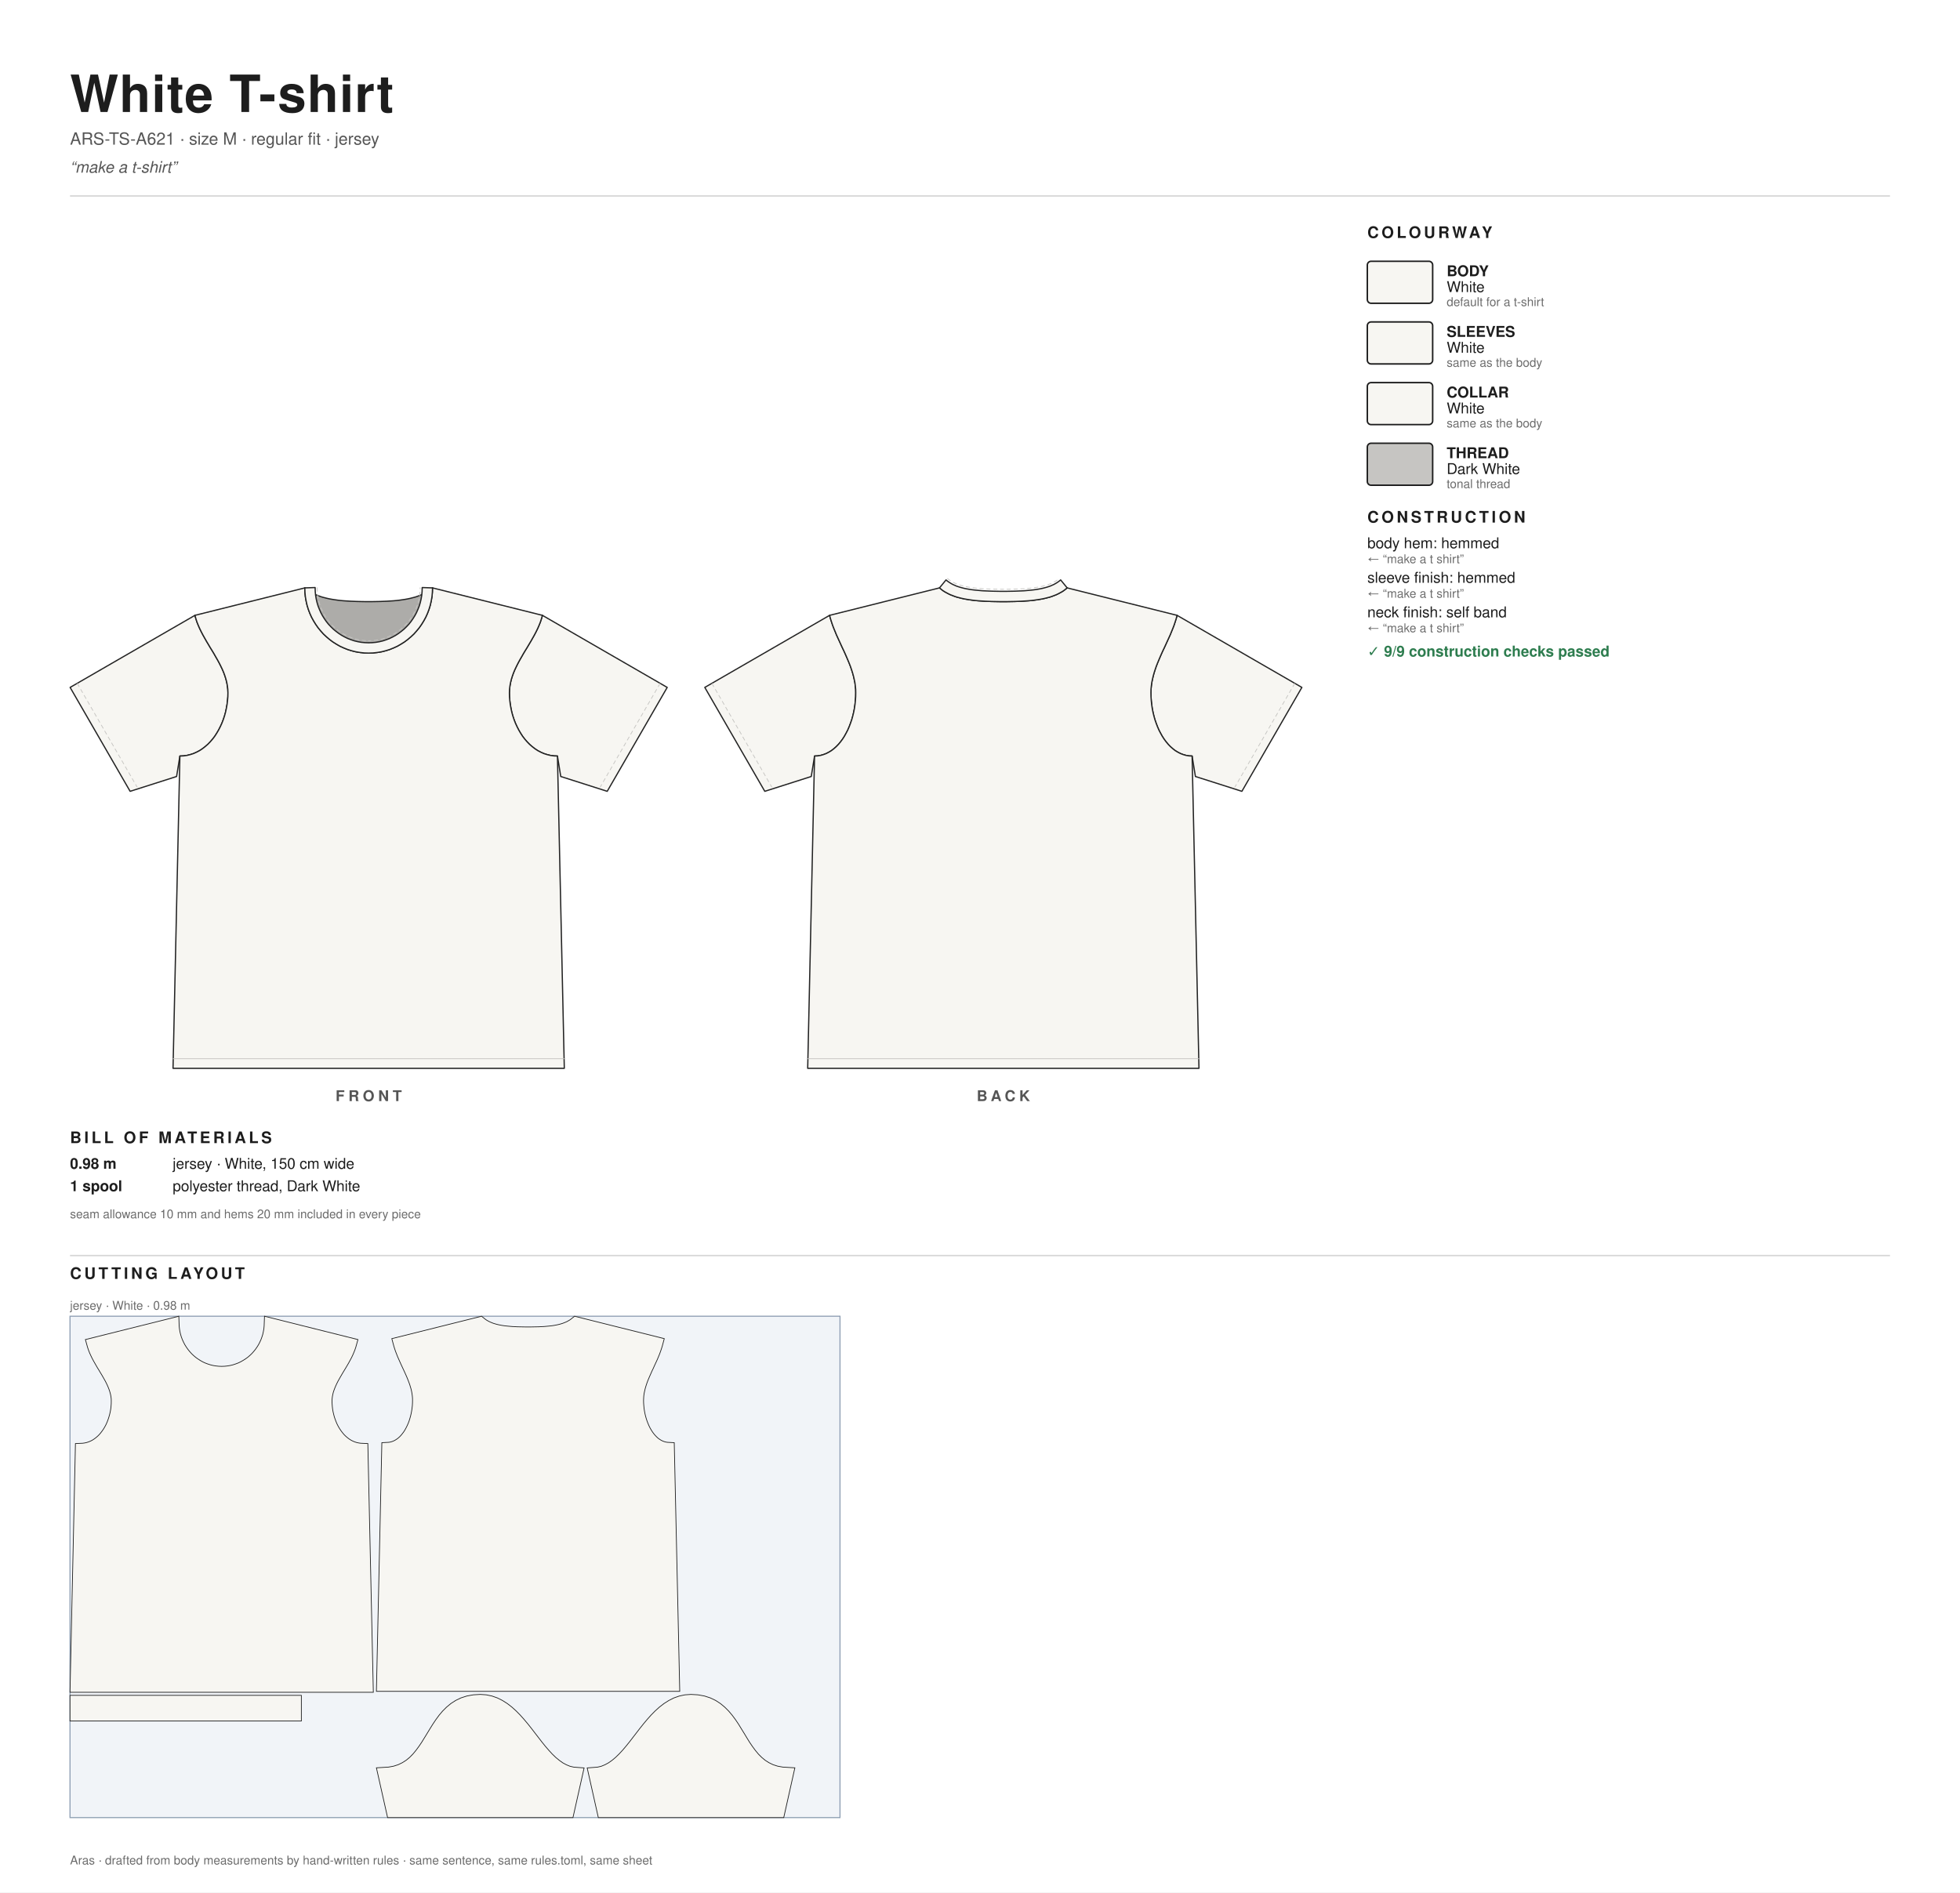
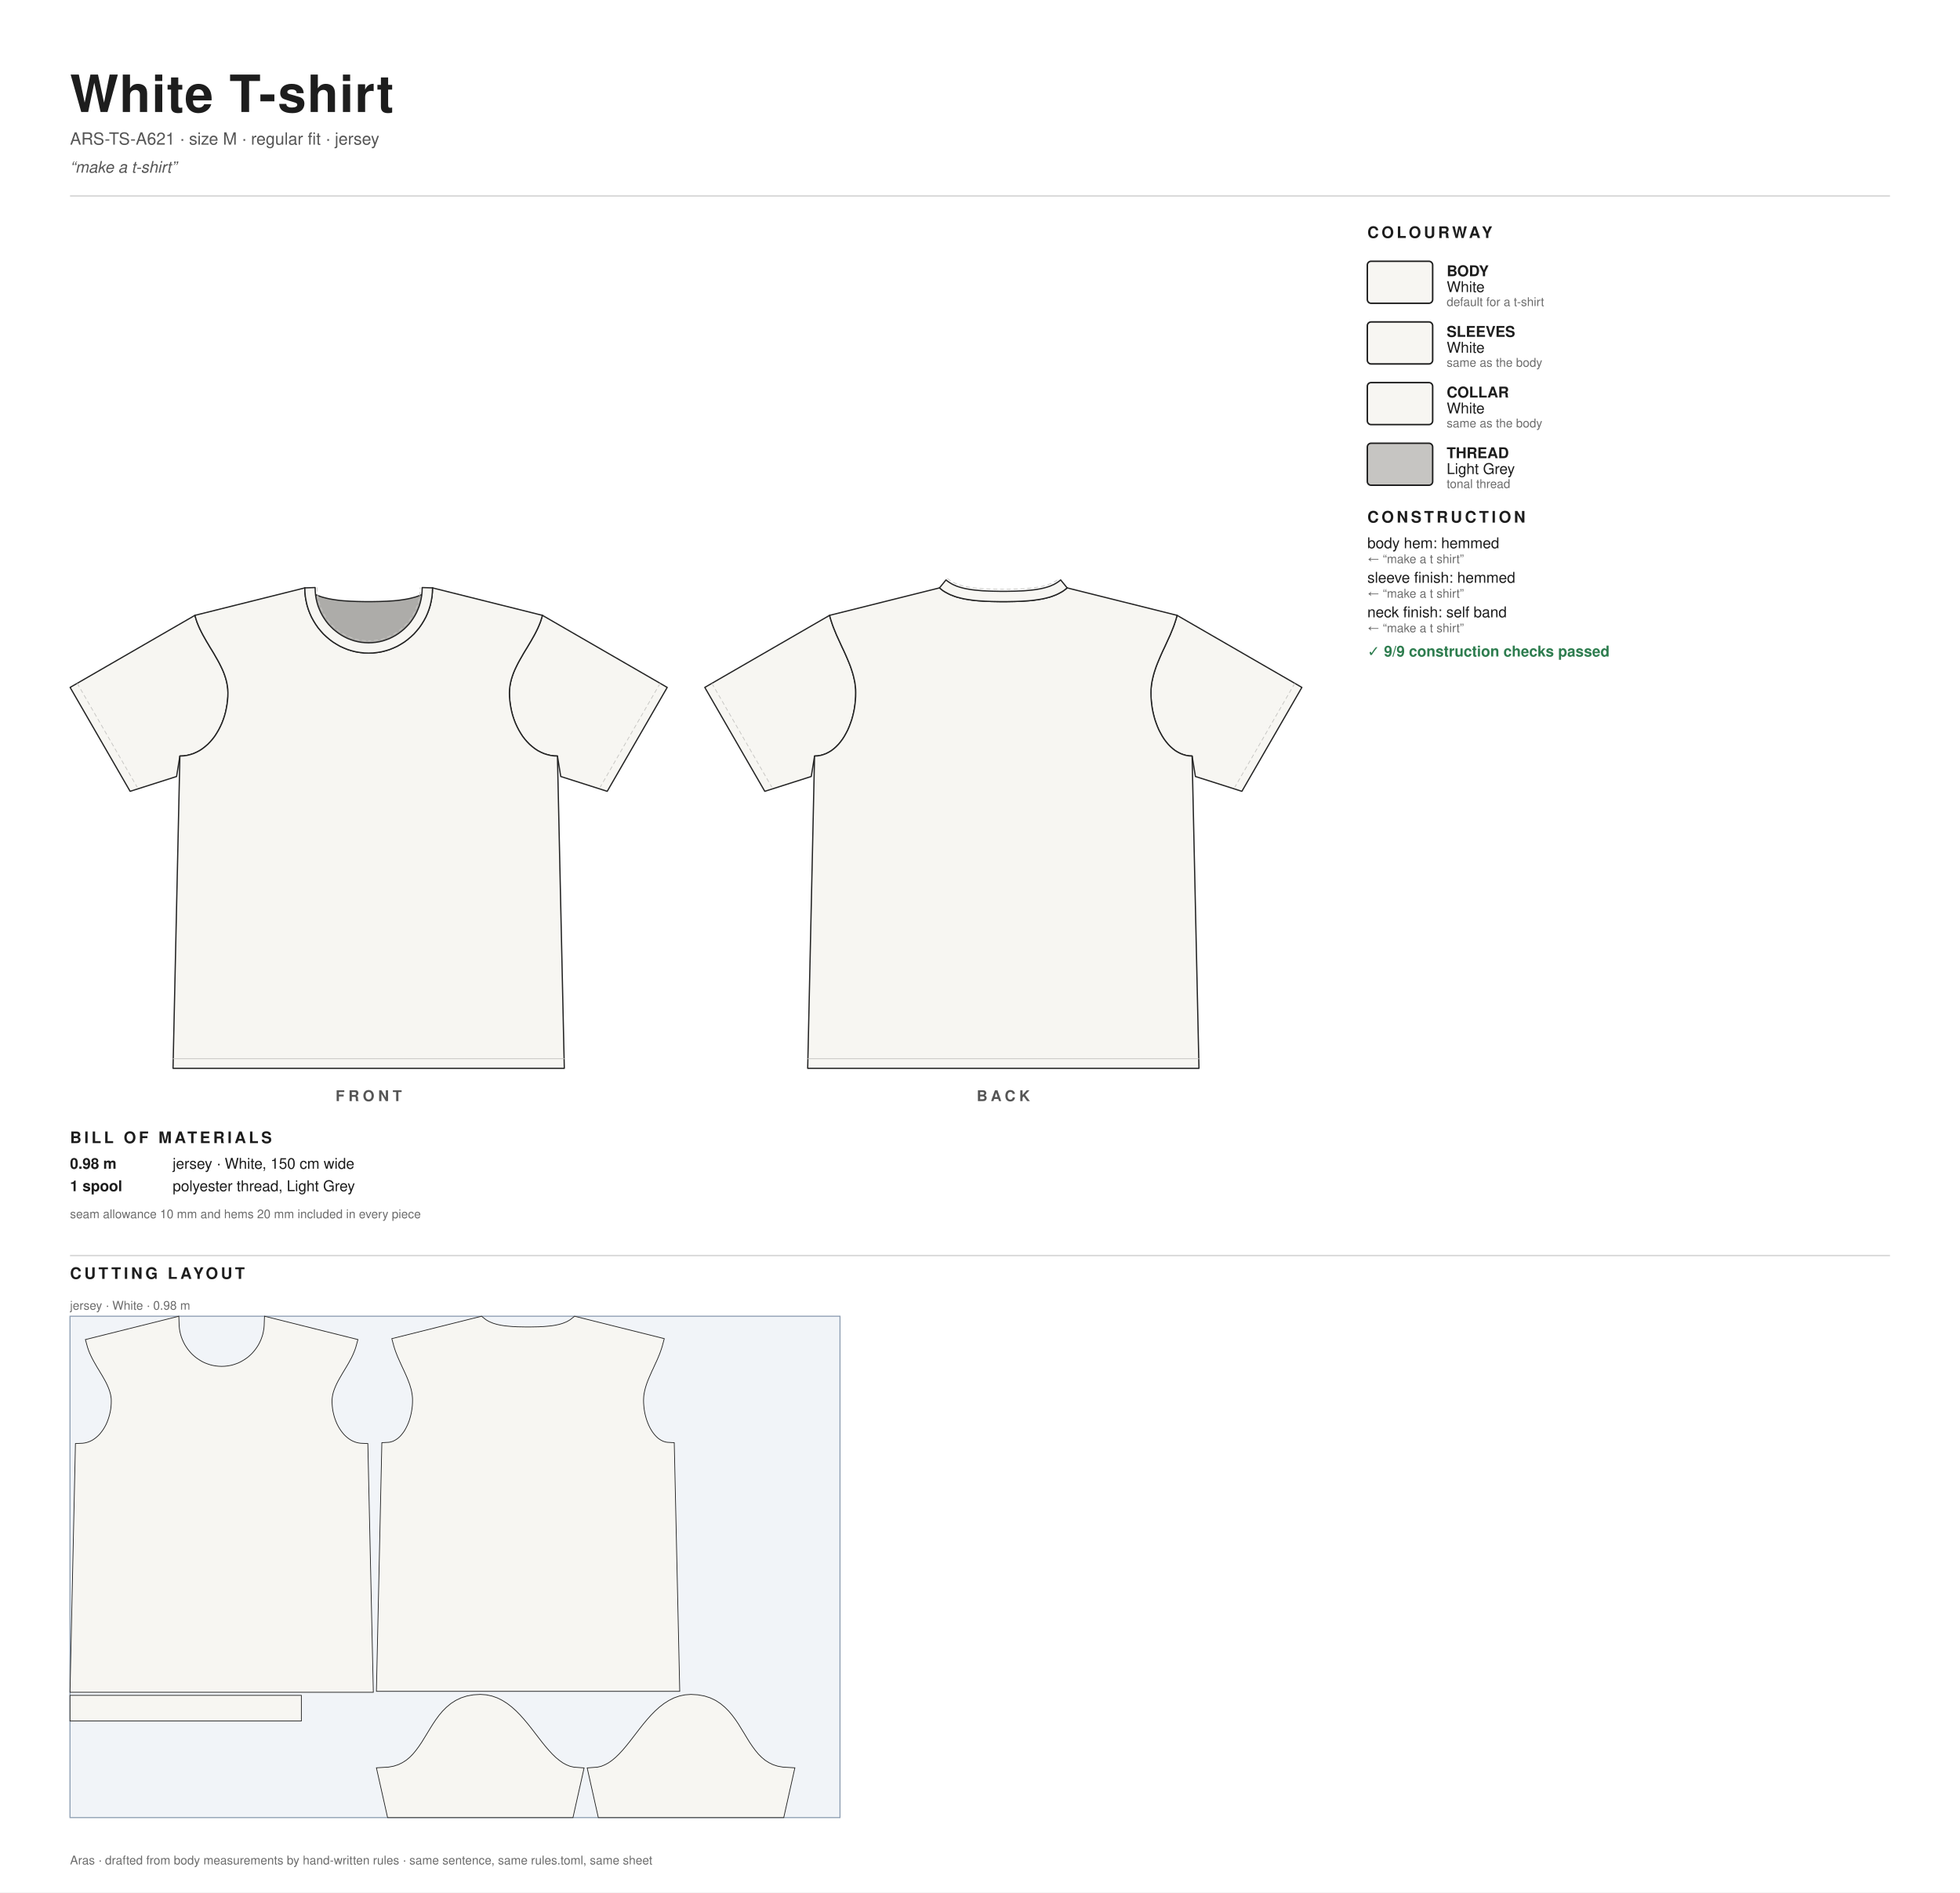
<svg xmlns="http://www.w3.org/2000/svg" width="420.0mm" height="405.6mm" viewBox="0 0 420.0 405.6">
  <style>
  text { font-family: Helvetica, Arial, sans-serif; fill: #1d1d1d; }
  .title { font-size: 11px; font-weight: bold; letter-spacing: 0.2px; }
  .sub { font-size: 3.6px; fill: #555; }
  .quote { font-size: 3.4px; fill: #555; font-style: italic; }
  .h { font-size: 3.4px; font-weight: bold; letter-spacing: 0.6px; fill: #1d1d1d; }
  .b { font-size: 3.2px; }
  .bb { font-size: 3.2px; font-weight: bold; }
  .s { font-size: 2.6px; fill: #6b6b6b; }
  .ok { font-size: 3.2px; fill: #2e7d4f; font-weight: bold; }
  .warn { font-size: 3.0px; fill: #a15c00; }
  .cap { font-size: 3.2px; font-weight: bold; text-anchor: middle; letter-spacing: 0.8px; fill: #555; }
  .rule { stroke: #d6d6d6; stroke-width: 0.3; }
  .sw { stroke: #1d1d1d; stroke-width: 0.8; }
  .fl { stroke: #232323; stroke-width: 1.8; stroke-linejoin: round; }
  .fs { fill: none; stroke-width: 1.1; stroke-dasharray: 6 4; }
  .rb { fill: none; stroke-width: 0.9; }
  .ds { fill: none; stroke-width: 6; stroke-linecap: round; }
  .fabric { fill: #f1f4f8; stroke: #8a9bb0; stroke-width: 2; }
  .rib { fill: #f6f1f8; }
  .cut { fill: #fffdf7; stroke: #1d1d1d; stroke-width: 1.4; }
  .stitch { display: none; }
  .mark, .dash, .centre, .fold, .grain, .label, .lbg { display: none; }
  .sheet .sub { display: none; }
</style>
  <defs>
</defs>
  <rect x="0" y="0" width="420.0" height="405.6" fill="#ffffff" />
  <text class="title" x="15.0" y="24.0">White T-shirt</text>
  <text class="sub" x="15.0" y="31.0">ARS-TS-A621   ·   size M   ·   regular fit   ·   jersey</text>
  <text class="quote" x="15.0" y="37.0">“make a t-shirt”</text>
  <path class="rule" d="M15.0 42.0 L405.0 42.0" />
  <g transform="translate(79.0 126.0) scale(0.1471)">
    <path class="fl" fill="#adaca9" d="M-93.0 0.0 L-90.6 1.9 L-88.2 3.8 L-85.6 5.5 L-82.9 7.0 L-80.1 8.5 L-77.2 9.9 L-74.1 11.1 L-71.0 12.3 L-67.7 13.4 L-64.2 14.3 L-60.7 15.2 L-57.0 16.0 L-53.1 16.7 L-49.1 17.3 L-45.0 17.9 L-40.6 18.4 L-36.2 18.8 L-31.5 19.1 L-26.7 19.4 L-21.7 19.6 L-16.6 19.8 L-11.2 19.9 L-5.7 20.0 L0.0 20.0 L0.0 20.0 L5.7 20.0 L11.2 19.9 L16.6 19.8 L21.7 19.6 L26.7 19.4 L31.5 19.1 L36.2 18.8 L40.6 18.4 L45.0 17.9 L49.1 17.3 L53.1 16.7 L57.0 16.0 L60.7 15.2 L64.2 14.3 L67.7 13.4 L71.0 12.3 L74.1 11.1 L77.2 9.9 L80.1 8.5 L82.9 7.0 L85.6 5.5 L88.2 3.8 L90.6 1.9 L93.0 0.0 L93.0 0.0 L92.8 6.5 L92.2 12.9 L91.1 19.1 L89.7 25.3 L87.9 31.2 L85.7 37.0 L83.2 42.6 L80.3 47.9 L77.1 53.1 L73.6 58.1 L69.8 62.7 L65.8 67.2 L61.4 71.3 L56.8 75.2 L52.0 78.8 L46.9 82.0 L41.7 85.0 L36.2 87.5 L30.5 89.8 L24.7 91.6 L18.7 93.1 L12.6 94.1 L6.4 94.8 L0.0 95.0 L0.0 95.0 L-6.4 94.8 L-12.6 94.1 L-18.7 93.1 L-24.7 91.6 L-30.5 89.8 L-36.2 87.5 L-41.7 85.0 L-46.9 82.0 L-52.0 78.8 L-56.8 75.2 L-61.4 71.3 L-65.8 67.2 L-69.8 62.7 L-73.6 58.1 L-77.1 53.1 L-80.3 47.9 L-83.2 42.6 L-85.7 37.0 L-87.9 31.2 L-89.7 25.3 L-91.1 19.1 L-92.2 12.9 L-92.8 6.5 L-93.0 0.0 Z" />
    <path class="fl" fill="#f7f6f2" d="M253.1 40.0 L434.9 145.0 L347.5 296.4 L279.8 274.8 L275.0 245.0 L269.8 244.8 L264.8 244.1 L259.9 242.9 L255.2 241.4 L250.7 239.4 L246.3 237.1 L242.2 234.4 L238.2 231.3 L234.4 228.0 L230.8 224.3 L227.4 220.4 L224.2 216.2 L221.3 211.7 L218.6 207.1 L216.1 202.2 L213.8 197.2 L211.8 192.0 L210.0 186.6 L208.5 181.2 L207.3 175.6 L206.3 170.0 L205.6 164.3 L205.1 158.5 L205.0 152.8 L205.2 147.7 L205.8 142.7 L206.7 137.8 L207.9 133.0 L209.4 128.2 L211.1 123.5 L213.1 118.8 L215.3 114.2 L217.6 109.6 L220.1 105.0 L222.7 100.5 L225.3 95.9 L228.0 91.4 L230.8 86.9 L233.5 82.3 L236.2 77.8 L238.8 73.2 L241.4 68.6 L243.8 64.0 L246.1 59.3 L248.2 54.5 L250.1 49.8 L251.7 44.9 L253.1 40.0 Z" />
    <path class="fs" stroke="#c6c5c2" d="M424.6 139.0 L337.2 290.4" />
    <path class="fl" fill="#f7f6f2" d="M-253.1 40.0 L-434.9 145.0 L-347.5 296.4 L-279.8 274.8 L-275.0 245.0 L-269.8 244.8 L-264.8 244.1 L-259.9 242.9 L-255.2 241.4 L-250.7 239.4 L-246.3 237.1 L-242.2 234.4 L-238.2 231.3 L-234.4 228.0 L-230.8 224.3 L-227.4 220.4 L-224.2 216.2 L-221.3 211.7 L-218.6 207.1 L-216.1 202.2 L-213.8 197.2 L-211.8 192.0 L-210.0 186.6 L-208.5 181.2 L-207.3 175.6 L-206.3 170.0 L-205.6 164.3 L-205.1 158.5 L-205.0 152.8 L-205.2 147.7 L-205.8 142.7 L-206.7 137.8 L-207.9 133.0 L-209.4 128.2 L-211.1 123.5 L-213.1 118.8 L-215.3 114.2 L-217.6 109.6 L-220.1 105.0 L-222.7 100.5 L-225.3 95.9 L-228.0 91.4 L-230.8 86.9 L-233.5 82.3 L-236.2 77.8 L-238.8 73.2 L-241.4 68.6 L-243.8 64.0 L-246.1 59.3 L-248.2 54.5 L-250.1 49.8 L-251.7 44.9 L-253.1 40.0 Z" />
    <path class="fs" stroke="#c6c5c2" d="M-424.6 139.0 L-337.2 290.4" />
    <path class="fl" fill="#f7f6f2" d="M0.0 95.0 L6.4 94.8 L12.6 94.1 L18.7 93.1 L24.7 91.6 L30.5 89.8 L36.2 87.5 L41.7 85.0 L46.9 82.0 L52.0 78.8 L56.8 75.2 L61.4 71.3 L65.8 67.2 L69.8 62.7 L73.6 58.1 L77.1 53.1 L80.3 47.9 L83.2 42.6 L85.7 37.0 L87.9 31.2 L89.7 25.3 L91.1 19.1 L92.2 12.9 L92.8 6.5 L93.0 0.0 L253.1 40.0 L251.7 44.9 L250.1 49.8 L248.2 54.5 L246.1 59.3 L243.8 64.0 L241.4 68.6 L238.8 73.2 L236.2 77.8 L233.5 82.3 L230.8 86.9 L228.0 91.4 L225.3 95.9 L222.7 100.5 L220.1 105.0 L217.6 109.6 L215.3 114.2 L213.1 118.8 L211.1 123.5 L209.4 128.2 L207.9 133.0 L206.7 137.8 L205.8 142.7 L205.2 147.7 L205.0 152.8 L205.1 158.5 L205.6 164.3 L206.3 170.0 L207.3 175.6 L208.5 181.2 L210.0 186.6 L211.8 192.0 L213.8 197.2 L216.1 202.2 L218.6 207.1 L221.3 211.7 L224.2 216.2 L227.4 220.4 L230.8 224.3 L234.4 228.0 L238.2 231.3 L242.2 234.4 L246.3 237.1 L250.7 239.4 L255.2 241.4 L259.9 242.9 L264.8 244.1 L269.8 244.8 L275.0 245.0 L285.0 700.0 L0.0 700.0 L-285.0 700.0 L-275.0 245.0 L-269.8 244.8 L-264.8 244.1 L-259.9 242.9 L-255.2 241.4 L-250.7 239.4 L-246.3 237.1 L-242.2 234.4 L-238.2 231.3 L-234.4 228.0 L-230.8 224.3 L-227.4 220.4 L-224.2 216.2 L-221.3 211.7 L-218.6 207.1 L-216.1 202.2 L-213.8 197.2 L-211.8 192.0 L-210.0 186.6 L-208.5 181.2 L-207.3 175.6 L-206.3 170.0 L-205.6 164.3 L-205.1 158.5 L-205.0 152.8 L-205.2 147.7 L-205.8 142.7 L-206.7 137.8 L-207.9 133.0 L-209.4 128.2 L-211.1 123.5 L-213.1 118.8 L-215.3 114.2 L-217.6 109.6 L-220.1 105.0 L-222.7 100.5 L-225.3 95.9 L-228.0 91.4 L-230.8 86.9 L-233.5 82.3 L-236.2 77.8 L-238.8 73.2 L-241.4 68.6 L-243.8 64.0 L-246.1 59.3 L-248.2 54.5 L-250.1 49.8 L-251.7 44.9 L-253.1 40.0 L-93.0 0.0 L-92.8 6.5 L-92.2 12.9 L-91.1 19.1 L-89.7 25.3 L-87.9 31.2 L-85.7 37.0 L-83.2 42.6 L-80.3 47.9 L-77.1 53.1 L-73.6 58.1 L-69.8 62.7 L-65.8 67.2 L-61.4 71.3 L-56.8 75.2 L-52.0 78.8 L-46.9 82.0 L-41.7 85.0 L-36.2 87.5 L-30.5 89.8 L-24.7 91.6 L-18.7 93.1 L-12.6 94.1 L-6.4 94.8 Z" />
    <path class="fs" stroke="#c6c5c2" d="M0.0 686.0 L-285.0 686.0 L285.0 686.0 L0.0 686.0" />
    <path class="fl" fill="#f7f6f2" d="M-93.0 0.0 L-92.8 6.5 L-92.2 12.9 L-91.1 19.1 L-89.7 25.3 L-87.9 31.2 L-85.7 37.0 L-83.2 42.6 L-80.3 47.9 L-77.1 53.1 L-73.6 58.1 L-69.8 62.7 L-65.8 67.2 L-61.4 71.3 L-56.8 75.2 L-52.0 78.8 L-46.9 82.0 L-41.7 85.0 L-36.2 87.5 L-30.5 89.8 L-24.7 91.6 L-18.7 93.1 L-12.6 94.1 L-6.4 94.8 L0.0 95.0 L0.0 95.0 L6.4 94.8 L12.6 94.1 L18.7 93.1 L24.7 91.6 L30.5 89.8 L36.2 87.5 L41.7 85.0 L46.9 82.0 L52.0 78.8 L56.8 75.2 L61.4 71.3 L65.8 67.2 L69.8 62.7 L73.6 58.1 L77.1 53.1 L80.3 47.9 L83.2 42.6 L85.7 37.0 L87.9 31.2 L89.7 25.3 L91.1 19.1 L92.2 12.9 L92.8 6.5 L93.0 0.0 L78.0 -0.5 L77.8 5.5 L77.3 10.9 L76.4 16.2 L75.2 21.4 L73.7 26.4 L71.8 31.2 L69.7 36.0 L67.3 40.5 L64.6 44.8 L61.7 49.0 L58.5 53.0 L55.0 56.7 L51.4 60.2 L47.5 63.4 L43.5 66.4 L39.2 69.2 L34.8 71.6 L30.3 73.8 L25.5 75.6 L20.7 77.2 L15.7 78.4 L10.6 79.3 L5.3 79.8 L-0.5 80.0 L0.5 80.0 L-5.3 79.8 L-10.6 79.3 L-15.7 78.4 L-20.7 77.2 L-25.5 75.6 L-30.3 73.8 L-34.8 71.6 L-39.2 69.2 L-43.5 66.4 L-47.5 63.4 L-51.4 60.2 L-55.0 56.7 L-58.5 53.0 L-61.7 49.0 L-64.6 44.8 L-67.3 40.5 L-69.7 36.0 L-71.8 31.2 L-73.7 26.4 L-75.2 21.4 L-76.4 16.2 L-77.3 10.9 L-77.8 5.5 L-78.0 -0.5 Z" />
    <path class="fs" stroke="#c6c5c2" d="M-75.0 -0.6 L-74.8 5.3 L-74.3 10.5 L-73.5 15.6 L-72.3 20.6 L-70.8 25.4 L-69.1 30.1 L-67.0 34.6 L-64.7 39.0 L-62.1 43.2 L-59.3 47.2 L-56.2 51.0 L-52.9 54.6 L-49.4 57.9 L-45.7 61.1 L-41.8 64.0 L-37.7 66.6 L-33.5 68.9 L-29.1 71.0 L-24.5 72.8 L-19.9 74.3 L-15.1 75.4 L-10.2 76.3 L-5.1 76.8 L0.6 77.0 L-0.6 77.0 L5.1 76.8 L10.2 76.3 L15.1 75.4 L19.9 74.3 L24.5 72.8 L29.1 71.0 L33.5 68.9 L37.7 66.6 L41.8 64.0 L45.7 61.1 L49.4 57.9 L52.9 54.6 L56.2 51.0 L59.3 47.2 L62.1 43.2 L64.7 39.0 L67.0 34.6 L69.1 30.1 L70.8 25.4 L72.3 20.6 L73.5 15.6 L74.3 10.5 L74.8 5.3 L75.0 -0.6" />
  </g>
  <text class="cap" x="79.0" y="236.0">FRONT</text>
  <g transform="translate(215.0 126.0) scale(0.1471)">
    <path class="fl" fill="#f7f6f2" d="M253.1 40.0 L434.9 145.0 L347.5 296.4 L279.8 274.8 L275.0 245.0 L270.6 244.8 L266.3 244.1 L262.1 242.9 L258.1 241.4 L254.2 239.4 L250.4 237.1 L246.9 234.4 L243.4 231.3 L240.2 228.0 L237.1 224.3 L234.2 220.4 L231.5 216.2 L229.0 211.7 L226.6 207.1 L224.5 202.2 L222.6 197.2 L220.8 192.0 L219.3 186.6 L218.0 181.2 L216.9 175.6 L216.1 170.0 L215.5 164.3 L215.1 158.5 L215.0 152.8 L215.1 147.8 L215.6 142.9 L216.2 138.1 L217.2 133.3 L218.3 128.5 L219.6 123.8 L221.1 119.1 L222.7 114.4 L224.5 109.8 L226.4 105.2 L228.4 100.5 L230.4 95.9 L232.5 91.3 L234.7 86.7 L236.8 82.1 L238.9 77.5 L241.0 72.9 L243.1 68.3 L245.0 63.6 L246.9 59.0 L248.7 54.3 L250.3 49.5 L251.8 44.8 L253.1 40.0 Z" />
    <path class="fs" stroke="#c6c5c2" d="M424.6 139.0 L337.2 290.4" />
    <path class="fl" fill="#f7f6f2" d="M-253.1 40.0 L-434.9 145.0 L-347.5 296.4 L-279.8 274.8 L-275.0 245.0 L-270.6 244.8 L-266.3 244.1 L-262.1 242.9 L-258.1 241.4 L-254.2 239.4 L-250.4 237.1 L-246.9 234.4 L-243.4 231.3 L-240.2 228.0 L-237.1 224.3 L-234.2 220.4 L-231.5 216.2 L-229.0 211.7 L-226.6 207.1 L-224.5 202.2 L-222.6 197.2 L-220.8 192.0 L-219.3 186.6 L-218.0 181.2 L-216.9 175.6 L-216.1 170.0 L-215.5 164.3 L-215.1 158.5 L-215.0 152.8 L-215.1 147.8 L-215.6 142.9 L-216.2 138.1 L-217.2 133.3 L-218.3 128.5 L-219.6 123.8 L-221.1 119.1 L-222.7 114.4 L-224.5 109.8 L-226.4 105.2 L-228.4 100.5 L-230.4 95.9 L-232.5 91.3 L-234.7 86.7 L-236.8 82.1 L-238.9 77.5 L-241.0 72.9 L-243.1 68.3 L-245.0 63.6 L-246.9 59.0 L-248.7 54.3 L-250.3 49.5 L-251.8 44.8 L-253.1 40.0 Z" />
    <path class="fs" stroke="#c6c5c2" d="M-424.6 139.0 L-337.2 290.4" />
    <path class="fl" fill="#f7f6f2" d="M0.0 20.0 L5.7 20.0 L11.2 19.9 L16.6 19.8 L21.7 19.6 L26.7 19.4 L31.5 19.1 L36.2 18.8 L40.6 18.4 L45.0 17.9 L49.1 17.3 L53.1 16.7 L57.0 16.0 L60.7 15.2 L64.2 14.3 L67.7 13.4 L71.0 12.3 L74.1 11.1 L77.2 9.9 L80.1 8.5 L82.9 7.0 L85.6 5.5 L88.2 3.8 L90.6 1.9 L93.0 0.0 L253.1 40.0 L251.8 44.8 L250.3 49.5 L248.7 54.3 L246.9 59.0 L245.0 63.6 L243.1 68.3 L241.0 72.9 L238.9 77.5 L236.8 82.1 L234.7 86.7 L232.5 91.3 L230.4 95.9 L228.4 100.5 L226.4 105.2 L224.5 109.8 L222.7 114.4 L221.1 119.1 L219.6 123.8 L218.3 128.5 L217.2 133.3 L216.2 138.1 L215.6 142.9 L215.1 147.8 L215.0 152.8 L215.1 158.5 L215.5 164.3 L216.1 170.0 L216.9 175.6 L218.0 181.2 L219.3 186.6 L220.8 192.0 L222.6 197.2 L224.5 202.2 L226.6 207.1 L229.0 211.7 L231.5 216.2 L234.2 220.4 L237.1 224.3 L240.2 228.0 L243.4 231.3 L246.9 234.4 L250.4 237.1 L254.2 239.4 L258.1 241.4 L262.1 242.9 L266.3 244.1 L270.6 244.8 L275.0 245.0 L285.0 700.0 L0.0 700.0 L-285.0 700.0 L-275.0 245.0 L-270.6 244.8 L-266.3 244.1 L-262.1 242.9 L-258.1 241.4 L-254.2 239.4 L-250.4 237.1 L-246.9 234.4 L-243.4 231.3 L-240.2 228.0 L-237.1 224.3 L-234.2 220.4 L-231.5 216.2 L-229.0 211.7 L-226.6 207.1 L-224.5 202.2 L-222.6 197.2 L-220.8 192.0 L-219.3 186.6 L-218.0 181.2 L-216.9 175.6 L-216.1 170.0 L-215.5 164.3 L-215.1 158.5 L-215.0 152.8 L-215.1 147.8 L-215.6 142.9 L-216.2 138.1 L-217.2 133.3 L-218.3 128.5 L-219.6 123.8 L-221.1 119.1 L-222.7 114.4 L-224.5 109.8 L-226.4 105.2 L-228.4 100.5 L-230.4 95.9 L-232.5 91.3 L-234.7 86.7 L-236.8 82.1 L-238.9 77.5 L-241.0 72.9 L-243.1 68.3 L-245.0 63.6 L-246.9 59.0 L-248.7 54.3 L-250.3 49.5 L-251.8 44.8 L-253.1 40.0 L-93.0 0.0 L-90.6 1.9 L-88.2 3.8 L-85.6 5.5 L-82.9 7.0 L-80.1 8.5 L-77.2 9.9 L-74.1 11.1 L-71.0 12.3 L-67.7 13.4 L-64.2 14.3 L-60.7 15.2 L-57.0 16.0 L-53.1 16.7 L-49.1 17.3 L-45.0 17.9 L-40.6 18.4 L-36.2 18.8 L-31.5 19.1 L-26.7 19.4 L-21.7 19.6 L-16.6 19.8 L-11.2 19.9 L-5.7 20.0 Z" />
    <path class="fs" stroke="#c6c5c2" d="M0.0 686.0 L-285.0 686.0 L285.0 686.0 L0.0 686.0" />
    <path class="fl" fill="#f7f6f2" d="M-93.0 0.0 L-90.6 1.9 L-88.2 3.8 L-85.6 5.5 L-82.9 7.0 L-80.1 8.5 L-77.2 9.9 L-74.1 11.1 L-71.0 12.3 L-67.7 13.4 L-64.2 14.3 L-60.7 15.2 L-57.0 16.0 L-53.1 16.7 L-49.1 17.3 L-45.0 17.9 L-40.6 18.4 L-36.2 18.8 L-31.5 19.1 L-26.7 19.4 L-21.7 19.6 L-16.6 19.8 L-11.2 19.9 L-5.7 20.0 L0.0 20.0 L0.0 20.0 L5.7 20.0 L11.2 19.9 L16.6 19.8 L21.7 19.6 L26.7 19.4 L31.5 19.1 L36.2 18.8 L40.6 18.4 L45.0 17.9 L49.1 17.3 L53.1 16.7 L57.0 16.0 L60.7 15.2 L64.2 14.3 L67.7 13.4 L71.0 12.3 L74.1 11.1 L77.2 9.9 L80.1 8.5 L82.9 7.0 L85.6 5.5 L88.2 3.8 L90.6 1.9 L93.0 0.0 L83.5 -11.6 L81.4 -9.9 L79.6 -8.6 L77.6 -7.3 L75.6 -6.1 L73.4 -4.9 L71.1 -3.9 L68.7 -2.8 L66.1 -1.9 L63.3 -1.0 L60.4 -0.2 L57.3 0.6 L54.0 1.3 L50.6 1.9 L47.0 2.5 L43.1 3.0 L39.1 3.4 L34.9 3.8 L30.5 4.2 L26.0 4.4 L21.2 4.6 L16.2 4.8 L11.0 4.9 L5.6 5.0 L-0.1 5.0 L0.1 5.0 L-5.6 5.0 L-11.0 4.9 L-16.2 4.8 L-21.2 4.6 L-26.0 4.4 L-30.5 4.2 L-34.9 3.8 L-39.1 3.4 L-43.1 3.0 L-47.0 2.5 L-50.6 1.9 L-54.0 1.3 L-57.3 0.6 L-60.4 -0.2 L-63.3 -1.0 L-66.1 -1.9 L-68.7 -2.8 L-71.1 -3.9 L-73.4 -4.9 L-75.6 -6.1 L-77.6 -7.3 L-79.6 -8.6 L-81.4 -9.9 L-83.5 -11.6 Z" />
    <path class="fs" stroke="#c6c5c2" d="M-81.6 -13.9 L-79.6 -12.3 L-77.9 -11.0 L-76.1 -9.8 L-74.1 -8.7 L-72.1 -7.6 L-69.9 -6.6 L-67.6 -5.6 L-65.1 -4.7 L-62.5 -3.9 L-59.6 -3.1 L-56.6 -2.3 L-53.5 -1.7 L-50.1 -1.0 L-46.5 -0.5 L-42.8 0.0 L-38.8 0.5 L-34.7 0.8 L-30.3 1.2 L-25.8 1.4 L-21.1 1.6 L-16.1 1.8 L-10.9 1.9 L-5.6 2.0 L0.1 2.0 L-0.1 2.0 L5.6 2.0 L10.9 1.9 L16.1 1.8 L21.1 1.6 L25.8 1.4 L30.3 1.2 L34.7 0.8 L38.8 0.5 L42.8 0.0 L46.5 -0.5 L50.1 -1.0 L53.5 -1.7 L56.6 -2.3 L59.6 -3.1 L62.5 -3.9 L65.1 -4.7 L67.6 -5.6 L69.9 -6.6 L72.1 -7.6 L74.1 -8.7 L76.1 -9.8 L77.9 -11.0 L79.6 -12.3 L81.6 -13.9" />
  </g>
  <text class="cap" x="215.0" y="236.0">BACK</text>
  <text class="h" x="293.0" y="51.0">COLOURWAY</text>
  <g transform="translate(293.0 56.0) scale(0.4)">
    <rect class="sw" x="0" y="0" width="35.0" height="22.5" rx="2" fill="#f7f6f2" />
  </g>
  <text class="bb" x="310.0" y="59.2">BODY</text>
  <text class="b" x="310.0" y="62.6">White</text>
  <text class="s" x="310.0" y="65.6">default for a t-shirt</text>
  <g transform="translate(293.0 69.0) scale(0.4)">
    <rect class="sw" x="0" y="0" width="35.0" height="22.5" rx="2" fill="#f7f6f2" />
  </g>
  <text class="bb" x="310.0" y="72.2">SLEEVES</text>
  <text class="b" x="310.0" y="75.6">White</text>
  <text class="s" x="310.0" y="78.6">same as the body</text>
  <g transform="translate(293.0 82.0) scale(0.4)">
    <rect class="sw" x="0" y="0" width="35.0" height="22.5" rx="2" fill="#f7f6f2" />
  </g>
  <text class="bb" x="310.0" y="85.2">COLLAR</text>
  <text class="b" x="310.0" y="88.6">White</text>
  <text class="s" x="310.0" y="91.6">same as the body</text>
  <g transform="translate(293.0 95.0) scale(0.4)">
    <rect class="sw" x="0" y="0" width="35.0" height="22.5" rx="2" fill="#c6c5c2" />
  </g>
  <text class="bb" x="310.0" y="98.2">THREAD</text>
-   <text class="b" x="310.0" y="101.6">Dark White</text>
+   <text class="b" x="310.0" y="101.6">Light Grey</text>
  <text class="s" x="310.0" y="104.6">tonal thread</text>
  <text class="h" x="293.0" y="112.0">CONSTRUCTION</text>
  <text class="b" x="293.0" y="117.5">body hem: hemmed</text>
  <text class="s" x="293.0" y="120.7">← “make a t shirt”</text>
  <text class="b" x="293.0" y="124.9">sleeve finish: hemmed</text>
  <text class="s" x="293.0" y="128.1">← “make a t shirt”</text>
  <text class="b" x="293.0" y="132.3">neck finish: self band</text>
  <text class="s" x="293.0" y="135.5">← “make a t shirt”</text>
  <text class="ok" x="293.0" y="140.7">✓ 9/9 construction checks passed</text>
  <text class="h" x="15.0" y="245.0">BILL OF MATERIALS</text>
  <text class="bb" x="15.0" y="250.5">0.98 m</text>
  <text class="b" x="37.0" y="250.5">jersey · White, 150 cm wide</text>
  <text class="bb" x="15.0" y="255.3">1 spool</text>
-   <text class="b" x="37.0" y="255.3">polyester thread, Dark White</text>
+   <text class="b" x="37.0" y="255.3">polyester thread, Light Grey</text>
  <text class="s" x="15.0" y="261.1">seam allowance 10 mm and hems 20 mm included in every piece</text>
  <path class="rule" d="M15.0 269.1 L405.0 269.1" />
  <text class="h" x="15.0" y="274.1">CUTTING LAYOUT</text>
  <g class="sheet" transform="translate(15.0 282.1) scale(0.11)">
    <rect class="fabric" x="0.0" y="0.0" width="1500.0" height="976.9" />
    <g>
      <path class="cut" style="fill:#f7f6f2" d="M892.3 20.9 L898.0 20.9 L903.4 20.8 L908.6 20.7 L913.7 20.6 L918.5 20.3 L923.2 20.1 L927.7 19.7 L932.0 19.3 L936.1 18.9 L940.0 18.4 L943.8 17.8 L947.3 17.1 L950.8 16.4 L954.0 15.6 L957.1 14.7 L960.0 13.8 L962.8 12.7 L965.5 11.6 L968.0 10.5 L970.3 9.2 L972.6 7.9 L974.8 6.5 L976.8 4.9 L982.9 0.0 L1157.7 43.7 L1153.7 58.5 L1152.1 63.6 L1150.4 68.6 L1148.6 73.5 L1146.6 78.4 L1144.6 83.2 L1142.5 87.9 L1140.3 92.6 L1138.2 97.2 L1136.1 101.9 L1133.9 106.4 L1131.9 111.0 L1129.9 115.5 L1128.0 119.9 L1126.1 124.4 L1124.4 128.8 L1122.9 133.2 L1121.5 137.6 L1120.3 141.9 L1119.3 146.3 L1118.4 150.6 L1117.8 155.0 L1117.5 159.3 L1117.3 163.7 L1117.4 169.0 L1117.8 174.3 L1118.3 179.6 L1119.1 184.8 L1120.1 190.0 L1121.3 195.0 L1122.7 199.9 L1124.3 204.7 L1126.1 209.3 L1128.0 213.7 L1130.1 217.9 L1132.4 221.9 L1134.8 225.6 L1137.3 229.0 L1140.0 232.2 L1142.7 235.0 L1145.5 237.6 L1148.4 239.7 L1151.4 241.6 L1154.4 243.1 L1157.5 244.3 L1160.7 245.2 L1164.0 245.7 L1177.1 246.4 L1187.8 730.9 L892.3 730.9 L596.9 730.9 L607.5 246.4 L620.7 245.7 L623.9 245.2 L627.1 244.3 L630.2 243.1 L633.2 241.6 L636.2 239.7 L639.1 237.6 L642.0 235.0 L644.7 232.2 L647.3 229.0 L649.9 225.6 L652.3 221.9 L654.5 217.9 L656.6 213.7 L658.6 209.3 L660.4 204.7 L661.9 199.9 L663.3 195.0 L664.5 190.0 L665.5 184.8 L666.3 179.6 L666.9 174.3 L667.2 169.0 L667.3 163.7 L667.2 159.3 L666.8 155.0 L666.2 150.6 L665.4 146.3 L664.4 141.9 L663.1 137.6 L661.8 133.2 L660.2 128.8 L658.5 124.4 L656.7 119.9 L654.8 115.5 L652.8 111.0 L650.7 106.4 L648.6 101.9 L646.4 97.2 L644.3 92.6 L642.2 87.9 L640.1 83.2 L638.0 78.4 L636.1 73.5 L634.2 68.6 L632.5 63.6 L630.9 58.5 L626.9 43.7 L801.8 0.0 L807.8 4.9 L809.9 6.5 L812.0 7.9 L814.3 9.2 L816.7 10.5 L819.2 11.6 L821.8 12.7 L824.6 13.8 L827.6 14.7 L830.7 15.6 L833.9 16.4 L837.3 17.1 L840.9 17.8 L844.7 18.4 L848.6 18.9 L852.7 19.3 L857.0 19.7 L861.5 20.1 L866.1 20.3 L871.0 20.6 L876.0 20.7 L881.3 20.8 L886.7 20.9 Z" />
      <path class="stitch" d="M892.3 30.9 L898.0 30.9 L903.6 30.8 L908.9 30.7 L914.1 30.5 L919.1 30.3 L923.9 30.0 L928.5 29.7 L933.0 29.3 L937.3 28.8 L941.4 28.3 L945.4 27.6 L949.3 26.9 L953.0 26.1 L956.6 25.2 L960.0 24.3 L963.3 23.2 L966.4 22.1 L969.5 20.8 L972.4 19.4 L975.2 18.0 L977.9 16.4 L980.5 14.7 L983.0 12.9 L985.3 10.9 L1145.4 50.9 L1144.1 55.7 L1142.6 60.5 L1141.0 65.2 L1139.2 69.9 L1137.4 74.5 L1135.4 79.2 L1133.4 83.8 L1131.3 88.4 L1129.1 93.0 L1127.0 97.6 L1124.9 102.2 L1122.8 106.8 L1120.7 111.5 L1118.7 116.1 L1116.8 120.7 L1115.1 125.4 L1113.4 130.0 L1111.9 134.7 L1110.6 139.5 L1109.5 144.2 L1108.6 149.0 L1107.9 153.9 L1107.5 158.7 L1107.3 163.7 L1107.5 169.4 L1107.8 175.2 L1108.4 180.9 L1109.3 186.5 L1110.3 192.1 L1111.6 197.5 L1113.2 202.9 L1114.9 208.1 L1116.8 213.1 L1119.0 218.0 L1121.3 222.6 L1123.8 227.1 L1126.5 231.3 L1129.4 235.2 L1132.5 238.9 L1135.8 242.3 L1139.2 245.3 L1142.8 248.0 L1146.5 250.3 L1150.4 252.3 L1154.4 253.8 L1158.6 255.0 L1162.9 255.7 L1167.3 255.9 L1177.3 710.9 L892.3 710.9 L607.3 710.9 L617.3 255.9 L621.8 255.7 L626.1 255.0 L630.2 253.8 L634.3 252.3 L638.2 250.3 L641.9 248.0 L645.5 245.3 L648.9 242.3 L652.1 238.9 L655.2 235.2 L658.1 231.3 L660.8 227.1 L663.4 222.6 L665.7 218.0 L667.8 213.1 L669.8 208.1 L671.5 202.9 L673.0 197.5 L674.3 192.1 L675.4 186.5 L676.2 180.9 L676.8 175.2 L677.2 169.4 L677.3 163.7 L677.2 158.7 L676.8 153.9 L676.1 149.0 L675.2 144.2 L674.0 139.5 L672.7 134.7 L671.2 130.0 L669.6 125.4 L667.8 120.7 L665.9 116.1 L663.9 111.5 L661.9 106.8 L659.8 102.2 L657.7 97.6 L655.5 93.0 L653.4 88.4 L651.3 83.8 L649.3 79.2 L647.3 74.5 L645.4 69.9 L643.6 65.2 L642.0 60.5 L640.5 55.7 L639.2 50.9 L799.3 10.9 L801.7 12.9 L804.2 14.7 L806.8 16.4 L809.4 18.0 L812.2 19.4 L815.2 20.8 L818.2 22.1 L821.4 23.2 L824.7 24.3 L828.1 25.2 L831.7 26.1 L835.4 26.9 L839.2 27.6 L843.2 28.3 L847.4 28.8 L851.7 29.3 L856.2 29.7 L860.8 30.0 L865.6 30.3 L870.6 30.5 L875.7 30.7 L881.1 30.8 L886.6 30.9 Z" />
      <path class="mark" d="M1107.4 162.2 L1117.4 162.5" />
      <path class="mark" d="M1107.3 165.2 L1117.3 165.5" />
      <path class="mark" d="M677.3 162.2 L667.3 162.5" />
      <path class="mark" d="M677.4 165.2 L667.4 165.5" />
      <path class="centre" d="M892.3 710.9 L892.3 30.9" />
      <path class="grain" d="M744.6 109.6 L744.6 621.3 M742.6 113.6 L744.6 109.6 L746.6 113.6 M742.6 617.3 L744.6 621.3 L746.6 617.3" />
      <rect class="lbg" x="851.6" y="356.5" width="81.4" height="25" rx="2" />
      <text class="label" x="892.3" y="365.5">BACK</text>
      <text class="sub" x="892.3" y="372.5">Cut 1 (unfolded) · jersey</text>
      <text class="sub" x="892.3" y="378.5">size M · block/t-shirt</text>
    </g>
    <g>
      <path class="cut" style="fill:#f7f6f2" d="M295.4 97.7 L301.1 97.5 L306.7 96.9 L312.1 96.0 L317.5 94.7 L322.6 93.0 L327.7 91.1 L332.5 88.8 L337.2 86.1 L341.8 83.2 L346.1 80.1 L350.2 76.6 L354.1 72.9 L357.7 68.9 L361.1 64.7 L364.2 60.3 L367.1 55.7 L369.6 50.9 L371.9 45.9 L373.8 40.7 L375.5 35.4 L376.7 29.9 L377.7 24.3 L378.2 18.5 L378.9 0.0 L560.9 45.5 L556.7 60.6 L554.9 65.9 L552.8 71.1 L550.6 76.2 L548.2 81.2 L545.6 86.0 L543.0 90.8 L540.3 95.5 L537.5 100.2 L534.8 104.7 L532.0 109.3 L529.4 113.7 L526.8 118.2 L524.3 122.6 L521.9 126.9 L519.7 131.3 L517.7 135.6 L515.9 139.9 L514.3 144.1 L512.9 148.4 L511.9 152.6 L511.1 156.9 L510.6 161.1 L510.4 165.5 L510.6 170.7 L511.0 176.0 L511.6 181.2 L512.5 186.3 L513.7 191.4 L515.0 196.4 L516.7 201.3 L518.5 206.0 L520.5 210.6 L522.8 215.0 L525.2 219.1 L527.9 223.1 L530.7 226.8 L533.6 230.3 L536.7 233.4 L540.0 236.3 L543.4 238.9 L546.9 241.2 L550.5 243.1 L554.2 244.7 L558.1 246.0 L562.1 246.9 L566.2 247.5 L580.2 248.1 L590.9 732.7 L295.4 732.7 L0.0 732.7 L10.6 248.1 L24.7 247.5 L28.8 246.9 L32.8 246.0 L36.6 244.7 L40.4 243.1 L44.0 241.2 L47.5 238.9 L50.9 236.3 L54.2 233.4 L57.3 230.3 L60.2 226.8 L63.0 223.1 L65.7 219.1 L68.1 215.0 L70.4 210.6 L72.4 206.0 L74.2 201.3 L75.8 196.4 L77.2 191.4 L78.4 186.3 L79.3 181.2 L79.9 176.0 L80.3 170.7 L80.4 165.5 L80.3 161.1 L79.8 156.9 L79.0 152.6 L77.9 148.4 L76.6 144.1 L75.0 139.9 L73.2 135.6 L71.2 131.3 L69.0 126.9 L66.6 122.6 L64.1 118.2 L61.5 113.7 L58.8 109.3 L56.1 104.7 L53.3 100.2 L50.6 95.5 L47.9 90.8 L45.2 86.0 L42.7 81.2 L40.3 76.2 L38.0 71.1 L36.0 65.9 L34.2 60.6 L30.0 45.5 L212.0 0.0 L212.6 18.5 L213.2 24.3 L214.1 29.9 L215.4 35.4 L217.0 40.7 L219.0 45.9 L221.3 50.9 L223.8 55.7 L226.7 60.3 L229.8 64.7 L233.2 68.9 L236.8 72.9 L240.7 76.6 L244.8 80.1 L249.1 83.2 L253.6 86.1 L258.3 88.8 L263.2 91.1 L268.2 93.0 L273.4 94.7 L278.7 96.0 L284.2 96.9 L289.8 97.5 Z" />
      <path class="stitch" d="M295.4 107.7 L301.8 107.5 L308.1 106.8 L314.2 105.8 L320.2 104.3 L326.0 102.5 L331.6 100.2 L337.1 97.7 L342.4 94.7 L347.4 91.5 L352.3 87.9 L356.9 84.0 L361.2 79.9 L365.3 75.4 L369.1 70.8 L372.6 65.8 L375.7 60.7 L378.6 55.3 L381.1 49.7 L383.3 43.9 L385.1 38.0 L386.6 31.8 L387.6 25.6 L388.2 19.2 L388.4 12.7 L548.5 52.7 L547.1 57.6 L545.5 62.5 L543.6 67.3 L541.5 72.0 L539.2 76.7 L536.8 81.3 L534.3 85.9 L531.7 90.5 L529.0 95.0 L526.2 99.6 L523.5 104.1 L520.8 108.6 L518.1 113.2 L515.5 117.7 L513.0 122.3 L510.7 126.9 L508.5 131.5 L506.6 136.2 L504.8 140.9 L503.3 145.7 L502.1 150.5 L501.2 155.4 L500.6 160.4 L500.4 165.5 L500.6 171.2 L501.0 177.0 L501.7 182.7 L502.7 188.3 L504.0 193.9 L505.5 199.3 L507.2 204.7 L509.3 209.9 L511.5 214.9 L514.0 219.8 L516.7 224.4 L519.7 228.9 L522.9 233.1 L526.2 237.0 L529.8 240.7 L533.6 244.0 L537.6 247.1 L541.8 249.8 L546.1 252.1 L550.7 254.1 L555.4 255.6 L560.2 256.8 L565.3 257.5 L570.4 257.7 L580.4 712.7 L295.4 712.7 L10.4 712.7 L20.4 257.7 L25.6 257.5 L30.6 256.8 L35.5 255.6 L40.2 254.1 L44.7 252.1 L49.1 249.8 L53.3 247.1 L57.3 244.0 L61.0 240.7 L64.6 237.0 L68.0 233.1 L71.2 228.9 L74.1 224.4 L76.9 219.8 L79.4 214.9 L81.6 209.9 L83.6 204.7 L85.4 199.3 L86.9 193.9 L88.2 188.3 L89.2 182.7 L89.9 177.0 L90.3 171.2 L90.4 165.5 L90.2 160.4 L89.7 155.4 L88.8 150.5 L87.6 145.7 L86.1 140.9 L84.3 136.2 L82.3 131.5 L80.2 126.9 L77.8 122.3 L75.4 117.7 L72.8 113.2 L70.1 108.6 L67.4 104.1 L64.7 99.6 L61.9 95.0 L59.2 90.5 L56.6 85.9 L54.1 81.3 L51.6 76.7 L49.4 72.0 L47.3 67.3 L45.4 62.5 L43.7 57.6 L42.4 52.7 L202.4 12.7 L202.7 19.2 L203.3 25.6 L204.3 31.8 L205.8 38.0 L207.6 43.9 L209.8 49.7 L212.3 55.3 L215.1 60.7 L218.3 65.8 L221.8 70.8 L225.6 75.4 L229.7 79.9 L234.0 84.0 L238.6 87.9 L243.4 91.5 L248.5 94.7 L253.8 97.7 L259.2 100.2 L264.9 102.5 L270.7 104.3 L276.7 105.8 L282.8 106.8 L289.1 107.5 Z" />
      <path class="mark" d="M500.4 165.5 L510.4 165.2" />
      <path class="mark" d="M90.4 165.5 L80.4 165.2" />
      <path class="centre" d="M295.4 712.7 L295.4 107.7" />
      <path class="grain" d="M147.7 109.9 L147.7 622.8 M145.7 113.9 L147.7 109.9 L149.7 113.9 M145.7 618.8 L147.7 622.8 L149.7 618.8" />
      <rect class="lbg" x="254.7" y="357.4" width="81.4" height="25" rx="2" />
      <text class="label" x="295.4" y="366.4">FRONT</text>
      <text class="sub" x="295.4" y="373.4">Cut 1 (unfolded) · jersey</text>
      <text class="sub" x="295.4" y="379.4">size M · block/t-shirt</text>
    </g>
    <g>
      <path class="cut" style="fill:#f7f6f2" d="M596.9 879.9 L620.5 878.5 L630.4 876.7 L639.4 873.8 L647.4 869.9 L654.8 865.2 L661.6 859.6 L667.9 853.2 L673.8 846.1 L679.5 838.4 L685.0 830.3 L690.3 821.7 L695.7 812.9 L701.1 804.0 L706.7 795.0 L712.6 786.2 L718.9 777.6 L725.8 769.4 L733.4 761.8 L741.8 754.8 L751.2 748.7 L761.6 743.7 L773.1 740.0 L785.6 737.7 L799.3 736.9 L811.0 737.7 L822.2 740.1 L832.7 743.8 L842.6 748.8 L851.9 754.7 L860.7 761.5 L869.0 769.0 L876.9 777.0 L884.4 785.4 L891.7 794.1 L898.8 803.0 L905.7 812.0 L912.5 820.8 L919.2 829.5 L925.9 837.8 L932.7 845.7 L939.4 853.0 L946.2 859.6 L953.1 865.3 L960.0 870.2 L967.0 874.0 L974.1 876.9 L981.5 878.6 L1001.5 880.1 L979.8 976.9 L618.7 976.9 Z" />
      <path class="stitch" d="M609.2 889.2 L621.7 888.5 L632.9 886.4 L643.1 883.1 L652.3 878.7 L660.7 873.3 L668.3 867.0 L675.3 860.0 L681.7 852.3 L687.7 844.2 L693.4 835.7 L698.9 826.9 L704.2 818.1 L709.6 809.2 L715.1 800.5 L720.7 792.0 L726.7 783.8 L733.2 776.2 L740.1 769.2 L747.8 762.9 L756.1 757.5 L765.3 753.1 L775.5 749.7 L786.8 747.7 L799.2 746.9 L809.6 747.7 L819.5 749.7 L828.8 753.1 L837.7 757.5 L846.2 762.9 L854.3 769.2 L862.1 776.2 L869.6 783.8 L876.9 792.0 L884.0 800.5 L890.9 809.2 L897.8 818.1 L904.6 826.9 L911.4 835.7 L918.2 844.2 L925.2 852.3 L932.3 860.0 L939.5 867.0 L947.0 873.3 L954.7 878.7 L962.7 883.1 L971.1 886.4 L980.0 888.5 L989.2 889.2 L974.0 956.9 L624.4 956.9 Z" />
      <path class="mark" d="M701.0 823.3 L692.5 818.2" />
      <path class="mark" d="M702.6 820.8 L694.0 815.6" />
      <path class="mark" d="M893.0 811.8 L900.9 805.7" />
      <path class="mark" d="M799.2 746.9 L799.9 737.0" />
      <path class="grain" d="M799.2 772.9 L799.2 940.9 M797.2 776.9 L799.2 772.9 L801.2 776.9 M797.2 936.9 L799.2 940.9 L801.2 936.9" />
      <rect class="lbg" x="774.4" y="847.9" width="49.5" height="25" rx="2" />
      <text class="label" x="799.2" y="856.9">SLEEVE</text>
      <text class="sub" x="799.2" y="863.9">Cut 2 · jersey</text>
      <text class="sub" x="799.2" y="869.9">size M · block/t-shirt</text>
    </g>
    <g>
      <path class="cut" style="fill:#f7f6f2" d="M1412.1 879.9 L1388.6 878.5 L1378.6 876.7 L1369.6 873.8 L1361.6 869.9 L1354.2 865.2 L1347.5 859.6 L1341.1 853.2 L1335.2 846.1 L1329.5 838.4 L1324.0 830.3 L1318.7 821.7 L1313.4 812.9 L1307.9 804.0 L1302.4 795.0 L1296.5 786.2 L1290.1 777.6 L1283.2 769.4 L1275.6 761.8 L1267.2 754.8 L1257.8 748.7 L1247.4 743.7 L1236.0 740.0 L1223.4 737.7 L1209.7 736.9 L1198.0 737.7 L1186.8 740.1 L1176.3 743.8 L1166.4 748.8 L1157.1 754.7 L1148.3 761.5 L1140.0 769.0 L1132.1 777.0 L1124.6 785.4 L1117.3 794.1 L1110.2 803.0 L1103.3 812.0 L1096.5 820.8 L1089.8 829.5 L1083.1 837.8 L1076.4 845.7 L1069.6 853.0 L1062.8 859.6 L1056.0 865.3 L1049.0 870.2 L1042.0 874.0 L1034.9 876.9 L1027.5 878.6 L1007.5 880.1 L1029.2 976.9 L1390.4 976.9 Z" />
      <path class="stitch" d="M1399.8 889.2 L1387.4 888.5 L1376.1 886.4 L1365.9 883.1 L1356.7 878.7 L1348.3 873.3 L1340.7 867.0 L1333.7 860.0 L1327.3 852.3 L1321.3 844.2 L1315.6 835.7 L1310.2 826.9 L1304.8 818.1 L1299.4 809.2 L1294.0 800.5 L1288.3 792.0 L1282.3 783.8 L1275.8 776.2 L1268.9 769.2 L1261.3 762.9 L1252.9 757.5 L1243.7 753.1 L1233.5 749.7 L1222.2 747.7 L1209.8 746.9 L1199.4 747.7 L1189.5 749.7 L1180.2 753.1 L1171.3 757.5 L1162.8 762.9 L1154.7 769.2 L1146.9 776.2 L1139.4 783.8 L1132.1 792.0 L1125.0 800.5 L1118.1 809.2 L1111.2 818.1 L1104.4 826.9 L1097.6 835.7 L1090.8 844.2 L1083.8 852.3 L1076.8 860.0 L1069.5 867.0 L1062.1 873.3 L1054.3 878.7 L1046.3 883.1 L1037.9 886.4 L1029.1 888.5 L1019.8 889.2 L1035.0 956.9 L1384.6 956.9 Z" />
      <path class="mark" d="M1308.0 823.3 L1316.5 818.2" />
      <path class="mark" d="M1306.4 820.8 L1315.0 815.6" />
      <path class="mark" d="M1116.1 811.8 L1108.1 805.7" />
      <path class="mark" d="M1209.8 746.9 L1209.1 737.0" />
      <path class="grain" d="M1209.8 772.9 L1209.8 940.9 M1207.8 776.9 L1209.8 772.9 L1211.8 776.9 M1207.8 936.9 L1209.8 940.9 L1211.8 936.9" />
      <rect class="lbg" x="1185.1" y="847.9" width="49.5" height="25" rx="2" />
      <text class="label" x="1209.8" y="856.9">SLEEVE</text>
      <text class="sub" x="1209.8" y="863.9">Cut 2 · jersey</text>
      <text class="sub" x="1209.8" y="869.9">size M · block/t-shirt</text>
    </g>
    <g>
      <path class="cut" style="fill:#f7f6f2" d="M0.0 738.7 L450.7 738.7 L450.7 788.7 L0.0 788.7 Z" />
      <path class="stitch" d="M10.0 748.7 L440.7 748.7 L440.7 778.7 L10.0 778.7 Z" />
      <path class="dash" d="M10.0 763.7 L440.7 763.7" />
      <path class="grain" d="M225.4 746.2 L225.4 781.2 M223.4 750.2 L225.4 746.2 L227.4 750.2 M223.4 777.2 L225.4 781.2 L227.4 777.2" />
      <rect class="lbg" x="197.6" y="754.7" width="55.6" height="25" rx="2" />
      <text class="label" x="225.4" y="763.7">NECKBAND</text>
      <text class="sub" x="225.4" y="770.7">Cut 1 · jersey</text>
      <text class="sub" x="225.4" y="776.7">size M · neck_finish/self_band</text>
    </g>
  </g>
  <text class="s" x="15.0" y="280.7">jersey · White · 0.98 m</text>
  <text class="s" x="15.0" y="399.6">Aras · drafted from body measurements by hand-written rules · same sentence, same rules.toml, same sheet</text>
</svg>
